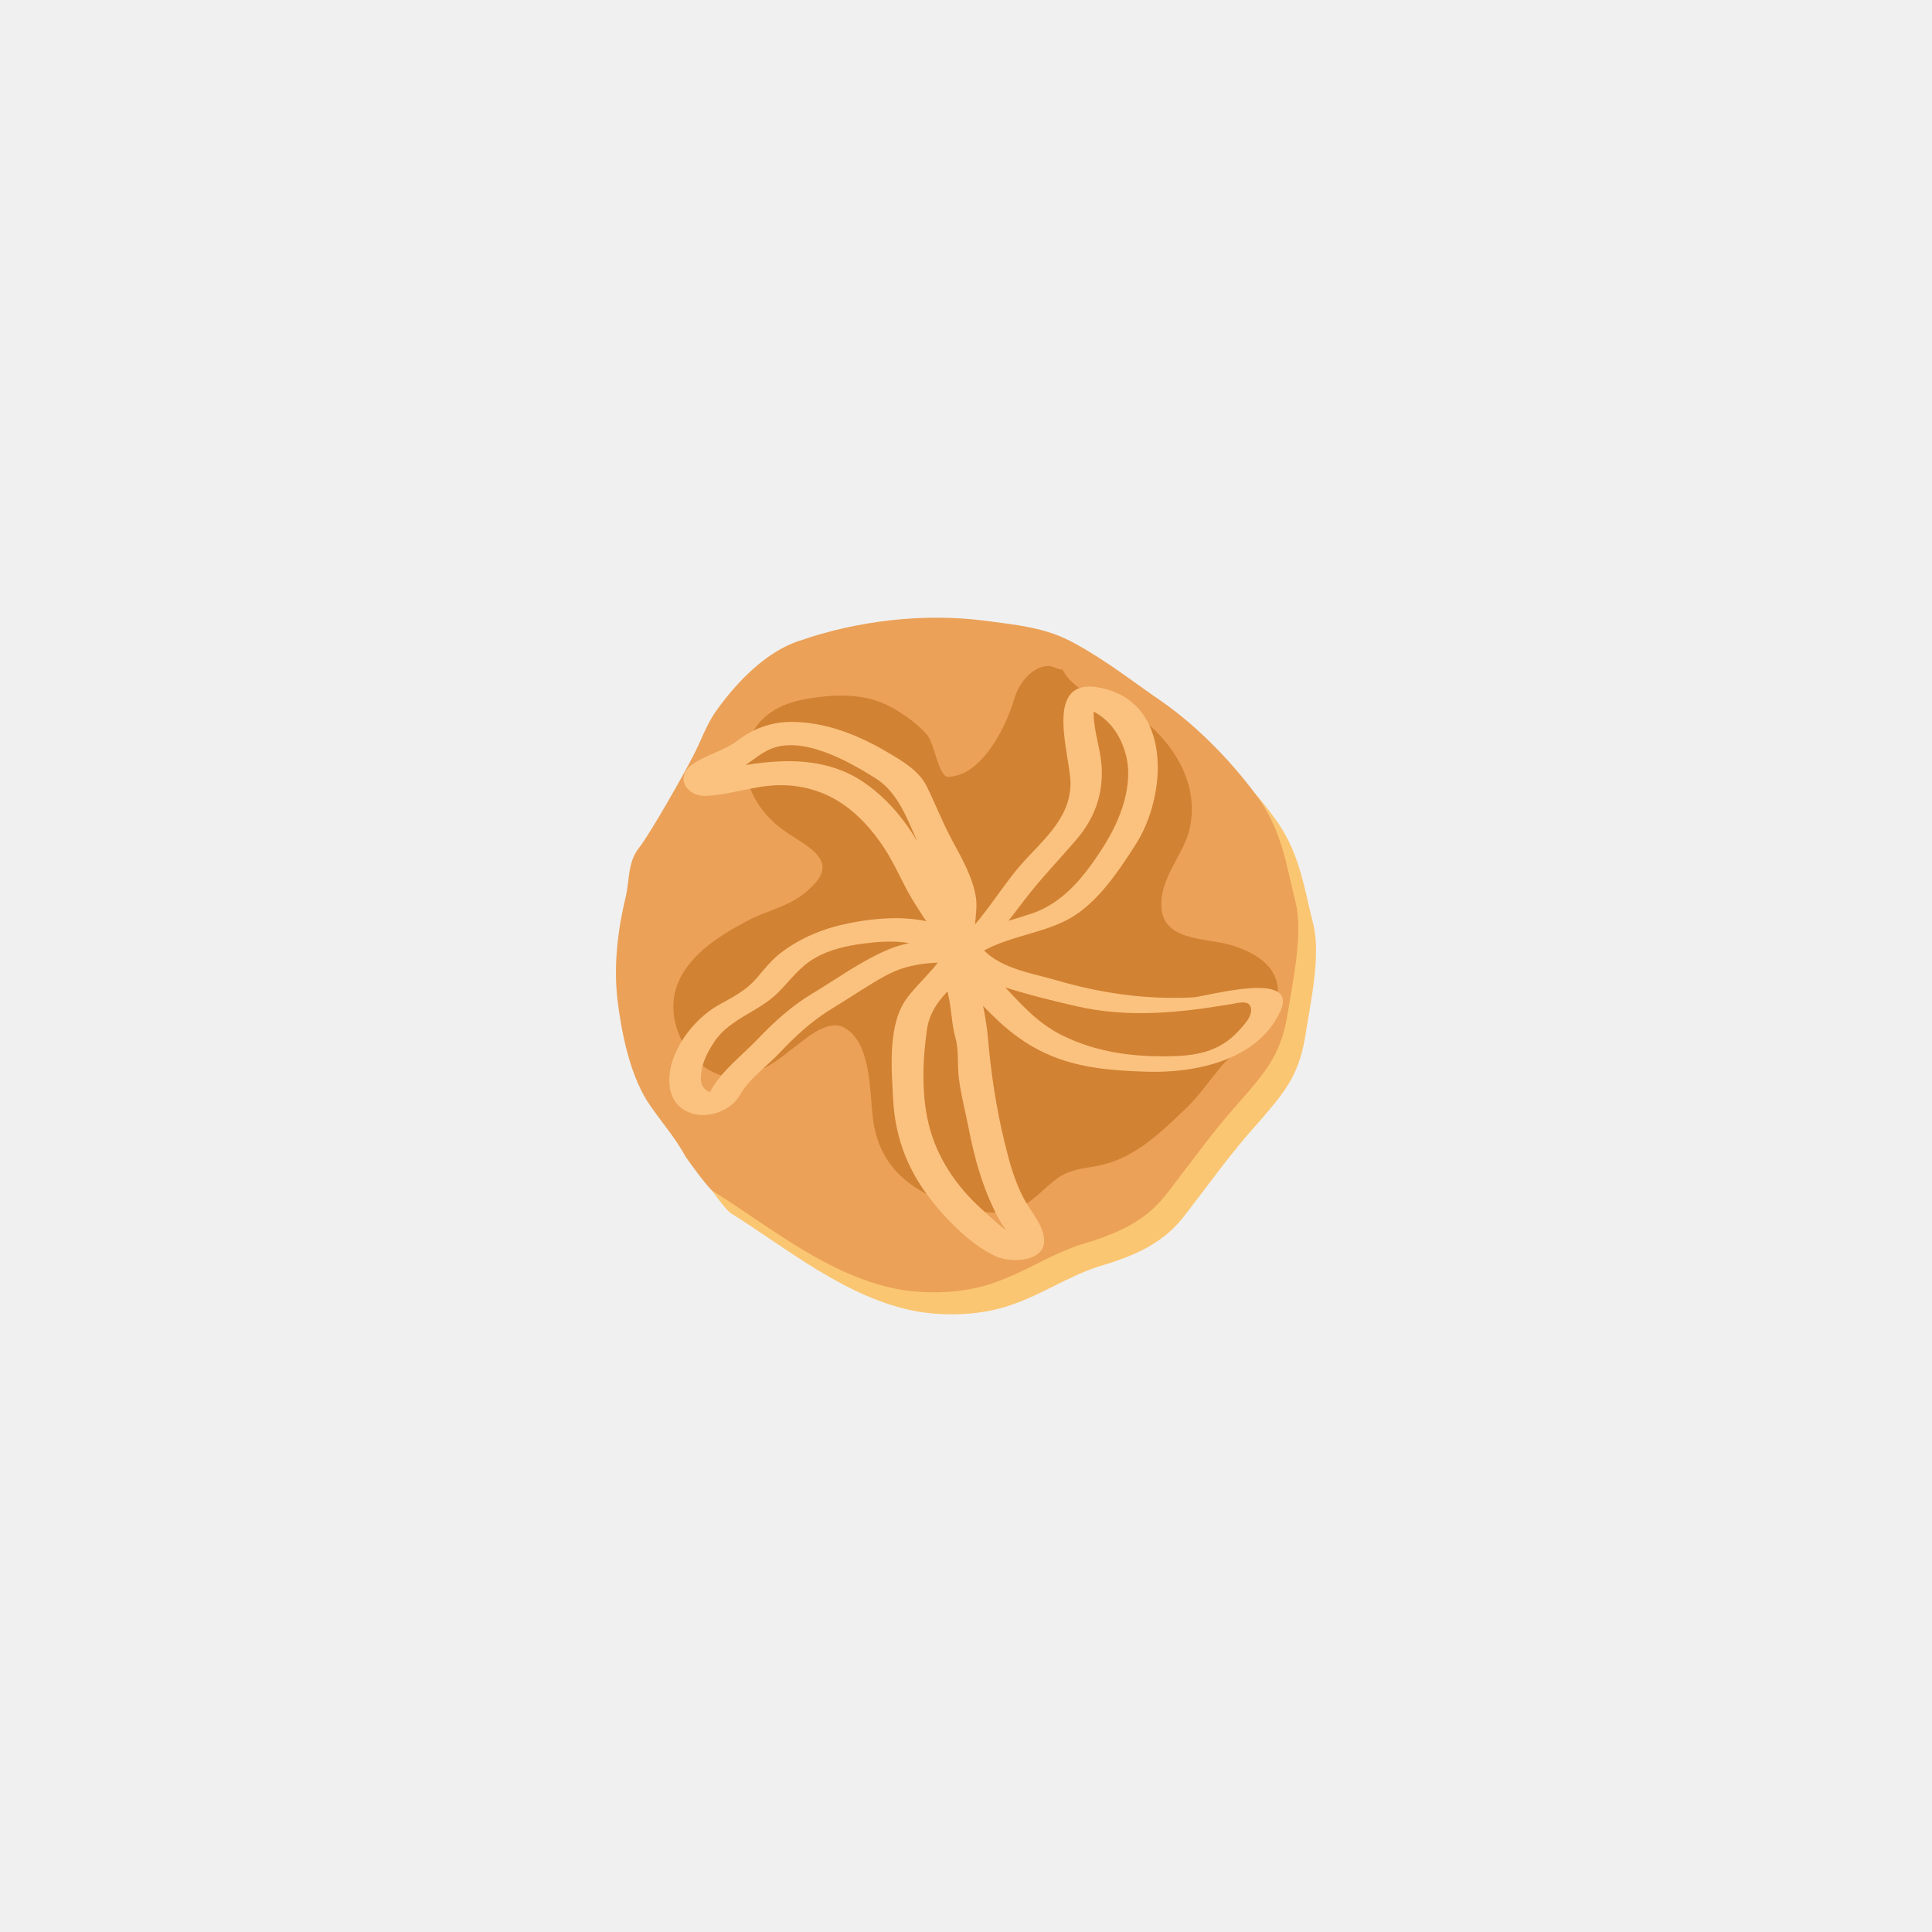
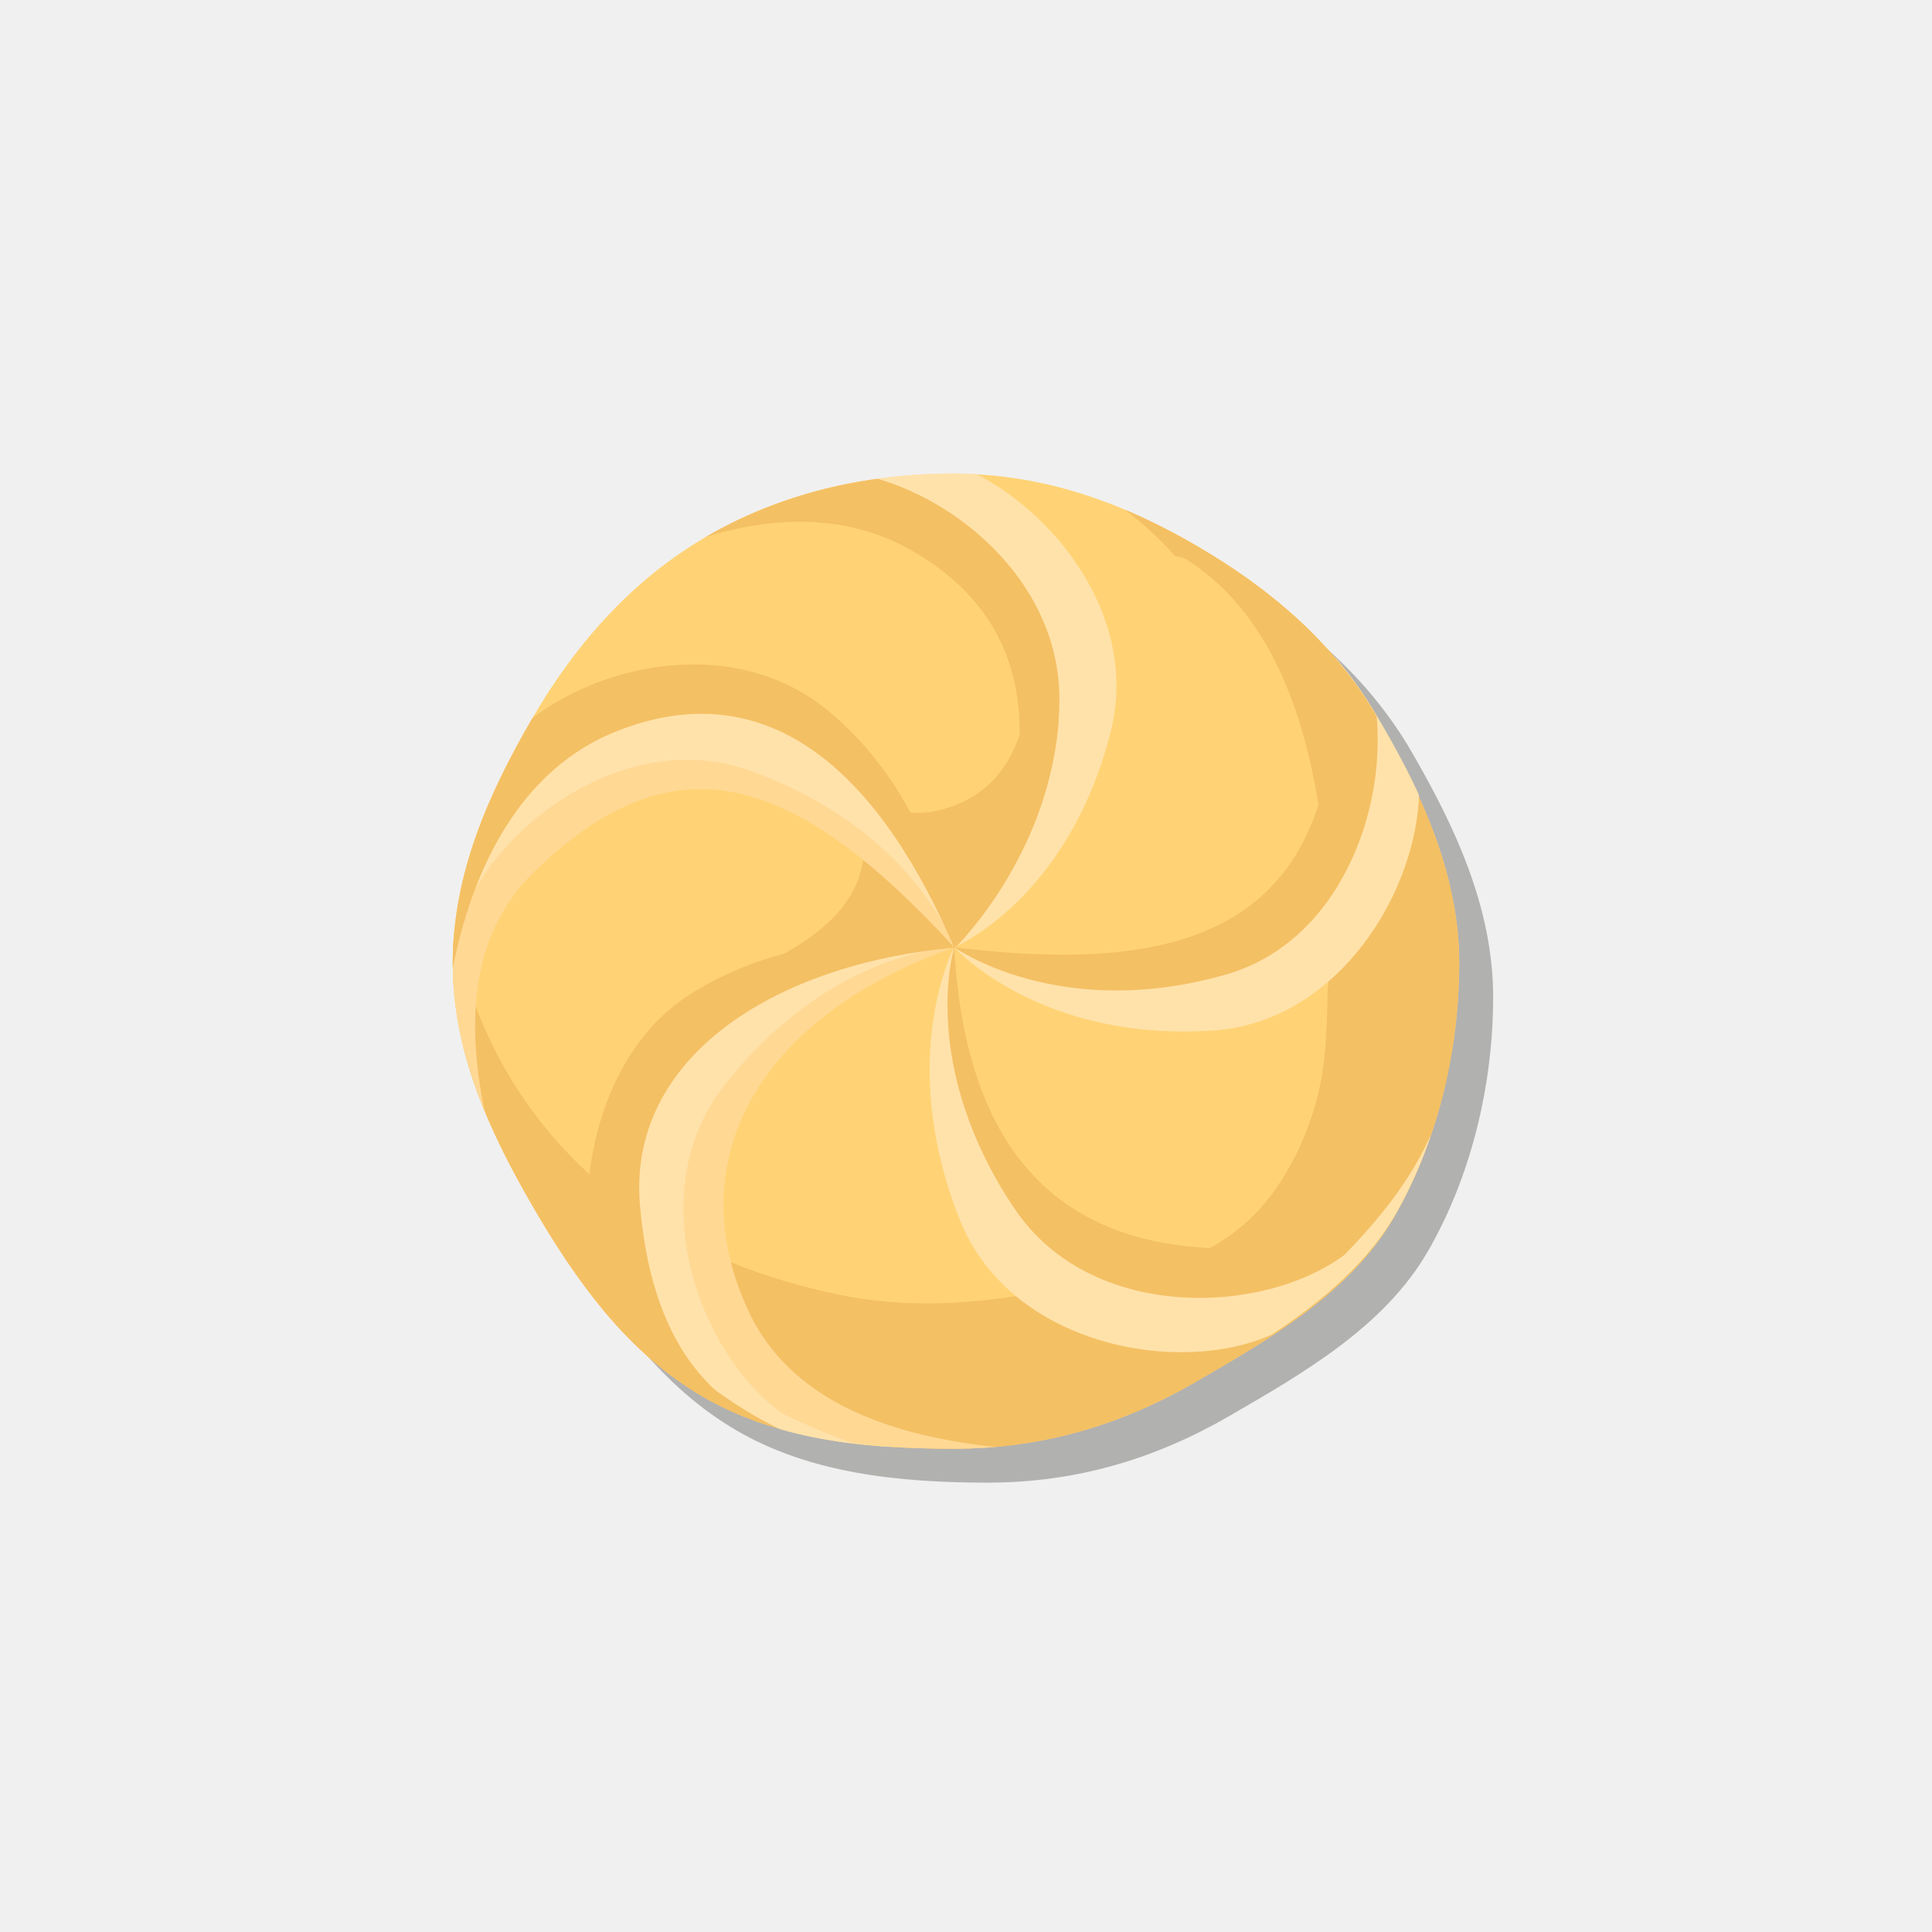
<svg xmlns="http://www.w3.org/2000/svg" version="1.1" id="Ebene_1" x="0px" y="0px" width="450px" height="450px" viewBox="0 0 450 450" enable-background="new 0 0 450 450" xml:space="preserve">
  <g>
    <g>
-       <path fill="#FBC672" d="M152.964,202.596c-2.71,3.384-2.185,7.783-3.122,11.52c-1.873,7.785-2.814,15.881-1.887,23.979    c0.93,7.474,2.791,16.819,6.835,23.361c2.798,4.362,6.532,8.414,9.019,13.088c1.558,2.181,5.602,7.787,6.534,8.103l0,0    c13.385,8.418,26.769,19.641,42.96,22.766c7.16,1.252,15.569,0.945,22.423-1.541c7.164-2.486,12.459-6.219,19.625-8.704    c8.41-2.483,15.574-5.281,20.873-12.438c5.301-6.85,10.603-14.317,16.522-20.854c5.923-6.847,9.663-10.892,11.228-20.233    c1.25-8.097,3.752-18.992,1.89-26.468c-2.174-8.722-3.105-15.886-8.079-23.363c-5.913-8.412-14.313-17.14-22.719-23.063    c-6.848-4.675-13.068-9.664-20.541-13.717c-6.536-3.743-13.7-4.37-20.86-5.311c-14.323-1.88-29.897-0.022-43.29,4.639    c-7.79,2.483-14.647,9.642-19.319,16.178c-2.498,3.424-3.746,7.472-5.617,10.896C163.566,185.164,155.459,199.483,152.964,202.596    z" />
+       <g opacity="0.3">
+         <path fill="#1D1D1B" d="M347.784,232.244c0,21.001-5.387,42.242-15.197,59.201c-10.123,17.495-28.725,28.23-46.219,38.354     c-16.958,9.811-35.317,15.538-56.318,15.538c-21,0-41.374-2.246-58.331-12.058c-17.495-10.122-29.621-26.921-39.743-44.416     c-9.812-16.959-18.617-35.618-18.617-56.619c0-21,8.56-39.804,18.37-56.761c10.121-17.496,23.404-32.579,40.899-42.701     c16.958-9.812,36.421-14.545,57.421-14.545c21.001,0,39.277,6.786,56.234,16.597c17.495,10.122,32.439,22.878,42.563,40.374     C338.657,192.166,347.784,211.243,347.784,232.244z" />
+       </g>
+       <g>
+         <path fill="#FFD375" d="M339.878,224.338c0,21-5.387,42.242-15.197,59.201c-10.123,17.495-28.725,28.23-46.219,38.354     c-16.958,9.811-35.317,15.538-56.318,15.538c-21,0-41.373-2.246-58.33-12.058c-17.495-10.122-29.621-26.921-39.743-44.416     c-9.812-16.959-18.617-35.618-18.617-56.619s8.56-39.804,18.37-56.761c10.121-17.496,23.404-32.579,40.899-42.701     c16.958-9.812,36.421-14.545,57.421-14.545c21.001,0,39.277,6.786,56.234,16.597c17.495,10.122,32.439,22.878,42.563,40.374     C330.751,184.26,339.878,203.338,339.878,224.338z" />
+       </g>
+     </g>
+     <path fill="#F4C064" d="M320.941,167.302c-10.123-17.496-25.067-30.252-42.563-40.374c-5.333-3.086-10.797-5.871-16.434-8.241   c4.301,3.236,8.268,6.888,11.788,10.865c1.06,0.089,2.095,0.409,3.03,1.017c20.873,13.591,28.23,39.828,31.264,63.181   c1.553,11.945,2.58,24.652,1.199,36.834c-0.037,4.925-0.261,9.818-0.638,14.574c-0.997,12.59-6.485,26.62-14.935,36.153   c-7.162,8.082-17.166,12.9-27.535,15.448c-10.425,2.562-21.301,4.007-31.928,5.487c-13.033,1.814-25.871,1.98-38.813-0.699   c-23.59-4.885-45.94-15.089-62.816-32.65c-14.271-14.85-22.729-32.4-26.755-51.875c-0.225,2.409-0.353,4.846-0.353,7.315   c0,21,8.806,39.66,18.617,56.619c10.122,17.495,22.248,34.294,39.743,44.416c16.957,9.812,37.33,12.058,58.33,12.058   c21.001,0,39.36-5.728,56.318-15.538c17.494-10.123,36.096-20.858,46.219-38.354c9.811-16.959,15.197-38.2,15.197-59.201   S330.751,184.26,320.941,167.302z" />
+     <defs>
+       <filter id="Adobe_OpacityMaskFilter" filterUnits="userSpaceOnUse" x="103.493" y="105.909" width="229.827" height="234.152">
+         <feColorMatrix type="matrix" values="1 0 0 0 0  0 1 0 0 0  0 0 1 0 0  0 0 0 1 0" />
+       </filter>
+     </defs>
+     <mask maskUnits="userSpaceOnUse" x="103.493" y="105.909" width="229.827" height="234.152" id="SVGID_1_">
+       <g filter="url(#Adobe_OpacityMaskFilter)">
+         <path fill="#FFFFFF" d="M339.906,222.619c0.295,20.998-4.791,42.314-14.363,59.408c-9.875,17.637-28.322,28.633-45.672,39     c-16.819,10.05-35.096,16.035-56.094,16.33c-20.998,0.297-41.401-1.662-58.495-11.233c-17.637-9.876-29.997-26.501-40.365-43.853     c-10.05-16.818-19.116-35.354-19.412-56.352c-0.297-20.998,7.997-39.92,17.568-57.014c9.874-17.637,22.943-32.905,40.294-43.272     c16.818-10.05,36.213-15.057,57.211-15.353c20.998-0.295,39.369,6.231,56.463,15.804c17.635,9.874,32.758,22.419,43.126,39.771     C330.215,182.673,339.609,201.62,339.906,222.619z" />
+       </g>
+     </mask>
+     <g mask="url(#SVGID_1_)">
+       <path fill="#FFE2AA" d="M271.977,298.312c-39.088-3.709-49.076-30.447-49.741-77.692c0,0-13.67,25.852,1.311,63.452    c11.746,29.482,51.168,36.545,72.836,26.719c11.665-7.766,22.414-16.714,29.16-28.764c3.063-5.469,5.662-11.375,7.777-17.561    C323.329,278.935,302.732,301.23,271.977,298.312z" />
+       <path fill="#FFE2AA" d="M310.892,198.387c-15.605,36.029-43.519,36.2-88.656,22.233c0,0,19.761,22.055,60.148,19.425    c31.668-2.06,50.567-37.37,47.918-61.013c-3.782-13.494-8.97-26.483-18.344-36.622c-4.256-4.603-9.07-8.901-14.299-12.823    C308.333,143.56,323.173,170.038,310.892,198.387z" />
+       <path fill="#FFE2AA" d="M227.883,130.497c29.444,25.975,21.584,51.511-5.647,90.124c0,0,26.479-10.914,36.459-50.137    c7.826-30.755-19.916-59.64-43.222-64.428c-14.001-0.573-27.958,0.348-40.497,6.129c-5.693,2.625-11.268,5.876-16.614,9.638    C174.949,115.988,204.716,110.057,227.883,130.497z" />
+       <path fill="#FFE2AA" d="M137.665,188.464c33.801-19.975,56.263-5.675,84.57,32.157c0,0-2.801-27.49-37.021-49.102    c-26.831-16.948-62.875,0.51-74.631,21.195c-4.87,13.139-8.309,26.697-6.684,40.409c0.736,6.227,2.105,12.531,4.031,18.781    C107.509,234.323,111.068,204.18,137.665,188.464z" />
+       <path fill="#FFE2AA" d="M164.916,292.179c-8.552-38.32,12.592-56.328,57.319-71.559c0,0-27.613-4.767-58.742,21.1    c-24.41,20.279-18.944,59.955-2.904,77.527c10.991,8.692,22.822,16.152,36.367,18.845c6.148,1.222,12.567,1.869,19.105,1.969    C199.212,335.03,171.644,322.332,164.916,292.179z" />
    </g>
    <g>
-       <path fill="#EBA158" d="M148.84,197.476c-2.713,3.384-2.188,7.784-3.123,11.521c-1.873,7.786-2.814,15.882-1.887,23.979    c0.929,7.474,2.789,16.814,6.834,23.359c2.799,4.362,6.532,8.412,9.019,13.086c1.558,2.182,5.601,7.79,6.536,8.102l0,0    c13.385,8.418,26.764,19.641,42.958,22.766c7.16,1.252,15.568,0.947,22.421-1.537c7.168-2.486,12.465-6.22,19.629-8.704    c8.408-2.485,15.573-5.282,20.875-12.442c5.299-6.846,10.6-14.314,16.52-20.853c5.924-6.846,9.664-10.894,11.228-20.233    c1.251-8.096,3.753-18.99,1.891-26.47c-2.174-8.721-3.104-15.884-8.08-23.362c-5.911-8.412-14.312-17.14-22.716-23.063    c-6.848-4.676-13.071-9.663-20.543-13.717c-6.539-3.741-13.698-4.371-20.86-5.312c-14.324-1.877-29.896-0.021-43.29,4.64    c-7.788,2.485-14.645,9.643-19.32,16.179c-2.495,3.425-3.744,7.472-5.615,10.896C159.441,180.045,151.334,194.365,148.84,197.476z    " />
+       <path fill="#F4C064" d="M208.083,201.929c-2.898-2.235-5.117-3.885-6.987-5.188c-0.029,0.127-0.056,0.256-0.085,0.383    c0.211,0.986,0.172,2.025,0.019,3.125c-1.551,11.124-11.075,19.125-26.962,26.1c4.348,0.526,32.341-5.16,36.617-5.588    c4.164-0.417,6.521-1.145,11.635,0.017C218.573,214.643,213.823,206.357,208.083,201.929z" />
+       <path fill="#F4C064" d="M239.649,160.409c-0.771,6.963-3.015,25.242-22.894,28.69c-1.014,0.222-4.213,0.358-5.662,0.022    c4.533,10.076,9.84,24.528,11.119,31.705c5.914-7.873,14.391-19.899,16.951-29.67    C240.312,186.777,242.615,164.017,239.649,160.409z" />
    </g>
-     <g opacity="0.6">
-       <path fill="#C16E1A" d="M247.588,155.889c-0.525,0.264-2.105-0.527-3.161-0.791c-3.952,0-7.112,3.953-8.167,7.641    c-1.845,6.323-7.64,18.442-15.811,18.181l0,0c-2.105-1.317-2.634-7.114-4.479-9.749c-2.371-2.636-5.269-4.742-8.167-6.323    c-6.324-3.689-14.226-3.161-21.076-1.845c-16.864,3.426-16.864,21.605-3.955,30.564c5.271,3.687,13.174,6.85,5.798,13.436    c-4.217,4.215-10.275,5.004-15.281,7.904c-6.321,3.425-13.437,7.905-15.807,15.28c-2.372,7.642,2.107,17.125,9.746,20.024    c6.061,2.37,12.646-2.108,17.125-5.796c2.899-2.109,7.906-6.852,11.856-5.27c6.851,3.16,6.324,15.543,7.115,21.34    c1.315,11.066,8.694,17.126,19.233,20.287c5.532,1.844,11.065,2.635,16.335-0.264c2.897-1.844,5.269-4.744,8.168-6.587    c3.16-1.845,6.584-1.845,9.746-2.636c7.905-1.846,13.967-7.902,19.762-13.438c2.896-2.897,5.269-6.322,7.904-9.482    c3.688-4.219,9.221-6.852,11.856-12.122c3.951-8.692-1.581-13.7-9.486-16.07c-6.059-1.845-16.598-0.791-16.335-9.75    c0-6.322,5.27-11.59,6.588-17.389c2.107-9.483-2.636-18.178-9.484-24.237c-5.797-5.271-16.073-5.534-20.024-12.647    c-0.263-0.264,0-0.264,0-0.527" />
-     </g>
-     <g>
-       <g>
-         <g>
-           <path fill="#FBC27F" d="M172.467,254.881c2.037-3.617,6.145-6.518,8.996-9.529c3.861-4.078,7.689-7.646,12.523-10.557      c4.163-2.506,8.135-5.294,12.412-7.609c5.159-2.791,10.439-3.06,16.157-3.067c2.331-0.004,5.487-2.682,3.106-4.777      c-7.451-6.56-18.71-6.146-27.945-4.303c-5.813,1.162-11.133,3.318-15.87,6.914c-2.168,1.645-3.901,3.887-5.664,5.932      c-2.48,2.876-5.45,4.349-8.716,6.153c-6.078,3.359-12.197,11.377-11.518,18.689      C156.783,261.707,168.635,261.563,172.467,254.881c2.035-3.549-5.342-3.633-6.938-0.852c0.158,0.166,0.316,0.332,0.475,0.5      c-0.871-0.129-1.574-0.527-2.11-1.198c-0.864-0.974-0.653-2.547-0.521-3.704c0.29-2.496,1.717-5.048,3.094-7.102      c3.527-5.262,10.381-6.893,14.807-11.383c2.816-2.856,4.932-5.885,8.482-7.96c3.452-2.019,7.473-2.911,11.394-3.411      c6.781-0.865,13.604-0.916,18.933,3.774c1.035-1.593,2.07-3.185,3.106-4.776c-5.675,0.008-11.404,0.251-16.691,2.559      c-6.165,2.69-11.573,6.646-17.312,10.104c-4.816,2.897-8.797,6.506-12.668,10.555c-3.705,3.877-8.338,7.338-10.988,12.044      C163.519,257.602,170.891,257.678,172.467,254.881z" />
-         </g>
+     <defs>
+       <filter id="Adobe_OpacityMaskFilter_1_" filterUnits="userSpaceOnUse" x="103.05" y="109.507" width="236.43" height="231.952">
+         <feColorMatrix type="matrix" values="1 0 0 0 0  0 1 0 0 0  0 0 1 0 0  0 0 0 1 0" />
+       </filter>
+     </defs>
+     <mask maskUnits="userSpaceOnUse" x="103.05" y="109.507" width="236.43" height="231.952" id="SVGID_2_">
+       <g filter="url(#Adobe_OpacityMaskFilter_1_)">
+         <path fill="#FFFFFF" d="M339.878,224.338c0,21-5.387,42.242-15.197,59.201c-10.123,17.495-28.725,28.23-46.219,38.354     c-16.958,9.811-35.317,15.538-56.318,15.538c-21,0-41.373-2.246-58.33-12.058c-17.495-10.122-29.621-26.921-39.743-44.416     c-9.812-16.959-18.617-35.618-18.617-56.619s8.56-39.804,18.37-56.761c10.121-17.496,23.404-32.579,40.899-42.701     c16.958-9.812,36.421-14.545,57.421-14.545c21.001,0,39.277,6.786,56.234,16.597c17.495,10.122,32.439,22.878,42.563,40.374     C330.751,184.26,339.878,203.338,339.878,224.338z" />
      </g>
-       <g>
-         <g>
-           <path fill="#FBC27F" d="M227.146,222.675c4.489-3.649,7.901-8.372,11.387-12.948c3.828-5.027,8.146-9.44,12.23-14.238      c4.061-4.77,6.071-10.069,5.859-16.344c-0.145-4.297-1.766-8.393-1.9-12.7c-0.021-0.737,0.072-1.454,0.199-2.177      c0.611-1.236-0.152-1.068-2.29,0.506c0.847,0.285,1.647,0.668,2.405,1.147c3.63,1.978,5.878,5.437,7.037,9.296      c2.225,7.409-1.165,15.896-5.108,22.066c-4.179,6.542-9.129,12.98-16.657,15.5c-6.144,2.057-12.434,3.324-17.827,7.117      C218.45,222.736,224.524,224.519,227.146,222.675c6.309-4.437,14.562-4.882,21.371-8.393      c6.859-3.538,11.993-11.313,16.059-17.674c7.171-11.224,8.701-33.089-8.381-36.428c-13.717-2.681-6.69,16.121-6.855,22.604      c-0.212,8.341-7.085,13.392-12.031,19.197c-4.947,5.805-8.854,13.063-14.826,17.918      C218.662,223.006,224.62,224.729,227.146,222.675z" />
-         </g>
-       </g>
-       <g>
-         <g>
-           <path fill="#FBC27F" d="M219.408,223.692c-0.575-0.742-0.462-0.154-1.08,0.661c-0.796,1.05-1.71,2.018-2.593,2.993      c-1.631,1.803-3.375,3.53-4.769,5.529c-4.224,6.061-3.307,16.436-2.92,23.409c0.436,7.868,2.888,14.983,7.467,21.372      c3.943,5.5,10.201,12.102,16.467,14.982c3.461,1.592,12.061,1.398,11.168-4.488c-0.463-3.069-2.854-5.766-4.36-8.409      c-2.408-4.226-3.696-9.104-4.834-13.793c-1.972-8.116-3.173-16.253-3.882-24.54c-0.329-3.848-1.312-8.022-2.004-11.846      c-0.5-2.764-0.473-6.762-2.041-9.128C224.124,217.564,217.248,220.434,219.408,223.692c0.654,0.986,0.155,2.61,0.367,3.719      c0.266,1.391,0.717,2.716,1.046,4.096c0.811,3.4,0.803,6.905,1.738,10.287c0.793,2.868,0.404,6.151,0.753,9.117      c0.467,3.97,1.553,7.991,2.314,11.918c1.363,7.028,3.258,13.786,6.543,20.171c0.626,1.216,1.362,2.395,2.11,3.539      c0.238,0.366,0.478,0.732,0.716,1.1c0.319,1.844,1.073,2,2.261,0.469c-2.688-0.728-5.627-3.881-7.681-5.654      c-5.968-5.154-10.624-11.496-12.857-19.08c-2.151-7.307-1.896-15.9-0.844-23.38c0.766-5.433,3.902-7.979,7.348-11.872      c1.594-1.8,4.756-5.165,2.805-7.685C223.913,217.707,217.043,220.639,219.408,223.692z" />
-         </g>
-       </g>
-       <g>
-         <g>
-           <path fill="#FBC27F" d="M227.016,218.947c-3.483-6.625-8.016-12.553-11.352-19.271c-3.326-6.696-7.912-12.835-14.052-17.177      c-10.332-7.305-23.069-5.516-34.556-3.025c-0.564,0.122-1.225,0.269-1.806,0.235c0.495,1.635,1.372,2.082,2.632,1.343      c0.742-0.172,1.463-0.404,2.164-0.699c3.269-1.435,5.576-3.934,8.68-5.553c7.545-3.94,18.888,2.486,25.154,6.439      c6.201,3.914,7.87,11.344,11.162,17.555c2.104,3.969,3.962,7.91,5.033,12.289c0.854,3.49-0.971,6.983,0.01,10.481      c1.001,3.572,8.247,1.621,7.248-1.942c-0.903-3.229,0.494-7.057-0.01-10.481c-0.703-4.785-3.415-9.448-5.673-13.64      c-2.169-4.029-3.777-8.281-5.81-12.366c-1.826-3.673-5.633-5.845-9.018-7.857c-6.966-4.142-15.021-7.339-23.218-7.116      c-4.181,0.114-8.335,1.654-11.616,4.189c-3.361,2.596-7.164,3.269-10.588,5.578c-4.439,2.996-1.477,7.626,2.971,7.447      c6.441-0.258,12.102-2.797,18.725-2.467c10.287,0.514,17.423,6.355,22.891,14.666c2.482,3.773,4.137,7.99,6.463,11.85      c2.601,4.316,5.604,8.344,7.954,12.815C222.033,225.337,228.879,222.493,227.016,218.947z" />
-         </g>
-       </g>
-       <g>
-         <g>
-           <path fill="#FBC27F" d="M225.313,230.477c5.352,5.555,9.667,10.461,16.608,14.073c7.972,4.15,16.347,4.793,25.149,5.073      c11.281,0.357,25.986-2.604,31.188-14.189c4.324-9.633-17.452-3.264-20.437-3.115c-10.93,0.537-21.313-0.954-31.76-3.998      c-6.179-1.799-13.885-2.783-18.02-8.296c-1.126-1.502-7.818,0.418-7.01,2.313C222.209,225.086,223.497,228.08,225.313,230.477      c1.294,1.709,8.277-0.696,6.771-2.685c-1.623-2.144-2.75-4.937-3.801-7.398c-2.338,0.771-4.674,1.542-7.01,2.313      c2.798,3.73,7.588,5.521,11.866,6.941c5.774,1.922,11.864,3.414,17.795,4.764c12.021,2.732,23.902,1.466,35.806-0.529      c1.391-0.232,4.045-1.059,4.579,0.698c0.604,1.981-1.649,4.254-2.82,5.533c-4.571,4.997-10.117,5.866-16.693,5.921      c-8.513,0.07-16.32-0.999-24.037-4.701c-6.685-3.207-10.67-8.34-15.684-13.542C230.527,226.177,223.7,228.803,225.313,230.477z" />
-         </g>
-       </g>
+     </mask>
+     <g mask="url(#SVGID_2_)">
+       <path fill="#F4C064" d="M286.671,290.81c-39.264,0-61.738-21.848-64.408-70.175c0,0-8.521,27.321,14.063,60.908    c17.707,26.336,57.732,24.912,76.835,10.732c9.761-10.057,18.38-21.072,22.429-34.274c1.838-5.993,3.13-12.314,3.891-18.808    C332.773,255.447,320.226,290.81,286.671,290.81z" />
+       <path fill="#F4C064" d="M309.18,179.342c-7.644,38.512-38.228,47.32-86.917,41.293c0,0,24.281,17.478,63.203,6.376    c30.519-8.703,40.604-48.137,33.02-70.688c-6.547-12.39-14.361-23.991-25.665-31.92c-5.132-3.601-10.745-6.784-16.687-9.513    C289.942,126.651,314.775,151.158,309.18,179.342z" />
+       <path fill="#F4C064" d="M211.916,127.989c34.265,19.17,30.287,55.24,10.418,92.908c0,0,24.053-23.257,24.424-57.542    c0.345-31.733-32.062-54.089-55.854-53.845c-13.806,2.398-27.254,6.246-38.289,14.545c-5.011,3.768-9.771,8.122-14.204,12.929    C153.394,127.777,184.955,112.904,211.916,127.989z" />
+       <path fill="#FFD894" d="M124.528,202.956c33.004-32.074,60.895-22.313,97.735,17.679c0,0-9.164-27.114-47.178-41.01    c-29.806-10.898-61.35,13.779-68.47,36.48c-1.985,13.871-2.482,27.85,2.003,40.908c2.035,5.932,4.704,11.805,7.905,17.506    C112.398,257.426,102.373,224.486,124.528,202.956z" />
+       <path fill="#FFD894" d="M174.266,305.22c-16.453-35.649,3.254-68.797,47.997-84.585c0,0-28.617,0.337-53.58,32.195    c-19.576,24.979-5.854,62.605,13.536,76.393c12.579,6.174,25.719,10.967,39.526,10.737c6.268-0.104,12.678-0.827,19.091-2.11    C223.304,336.492,187.21,333.27,174.266,305.22z" />
+       <path fill="#F4C064" d="M143.49,170.375c36.461-14.564,61.989,11.226,78.76,50.372c0,0-2.938-33.329-29.35-55.193    c-24.444-20.237-62.212-9.122-76.995,9.521c-6.824,12.238-12.298,25.11-12.793,38.91c-0.224,6.266,0.163,12.705,1.109,19.175    C106.494,215.722,114.799,181.834,143.49,170.375z" />
+       <path fill="#F4C064" d="M149.053,280.565c-2.856-33.905,30.83-55.979,73.242-59.832c0,0-32.605-7.505-61.562,10.856    c-26.801,16.995-29.491,61.694-16.329,81.514c9.53,10.273,15.849,16.648,28.819,21.383c5.891,2.15,25.164,5.873,31.609,6.973    C188.952,333.909,153.637,334.98,149.053,280.565z" />
    </g>
  </g>
</svg>
